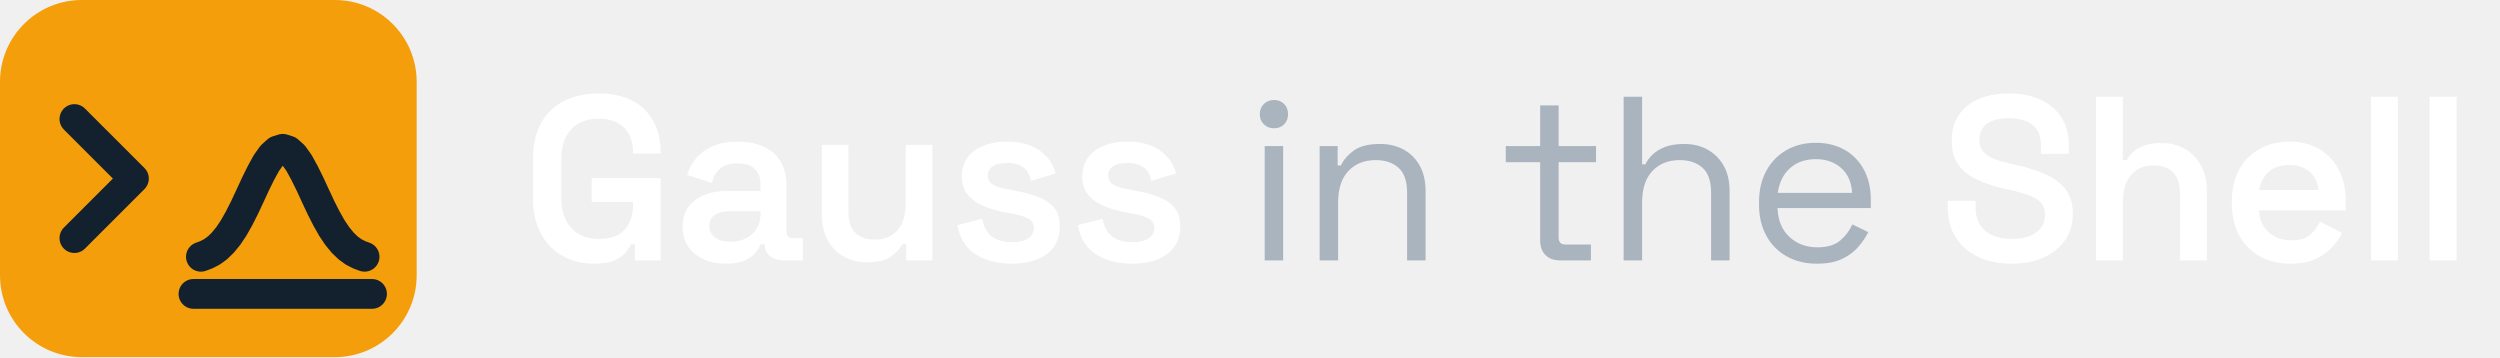
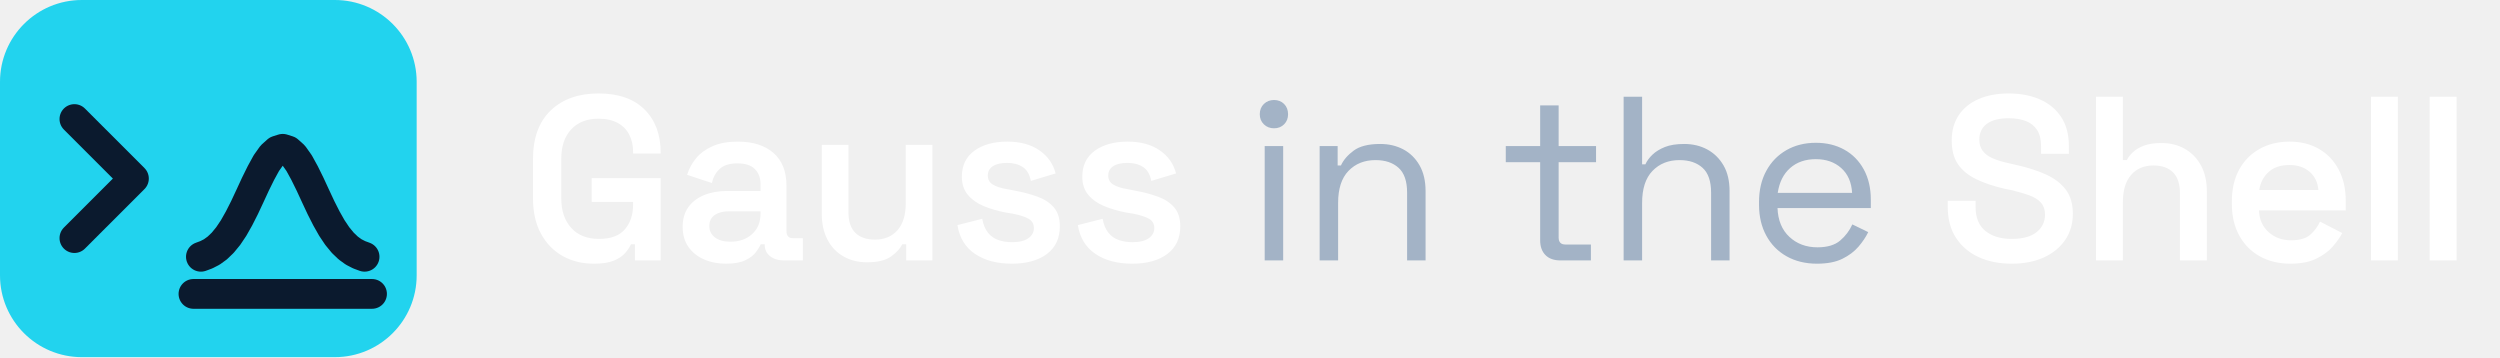
<svg xmlns="http://www.w3.org/2000/svg" width="336" height="48" viewBox="0 0 336 48">
  <g transform="translate(-4,-8)">
-     <rect x="4" y="8" width="56" height="48" rx="11" fill="#F59E0B" />
-     <path d="M14 24 L22 32 L14 40" fill="none" stroke="#13212F" stroke-width="4" stroke-linecap="round" stroke-linejoin="round" />
-     <path d="M31.00 42.51 L31.73 42.24 L32.47 41.86 L33.20 41.33 L33.93 40.63 L34.67 39.73 L35.40 38.64 L36.13 37.35 L36.87 35.89 L37.60 34.33 L38.33 32.75 L39.07 31.25 L39.80 29.92 L40.53 28.89 L41.27 28.23 L42.00 28.00 L42.73 28.23 L43.47 28.89 L44.20 29.92 L44.93 31.25 L45.67 32.75 L46.40 34.33 L47.13 35.89 L47.87 37.35 L48.60 38.64 L49.33 39.73 L50.07 40.63 L50.80 41.33 L51.53 41.86 L52.27 42.24 L53.00 42.51" fill="none" stroke="#13212F" stroke-width="4" stroke-linecap="round" stroke-linejoin="round" />
-     <path d="M30 47.5 H54" stroke="#13212F" stroke-width="4" stroke-linecap="round" />
+     <rect x="4" y="8" width="56" height="48" rx="11" fill="#22D3EE" />
+     <path d="M14 24 L22 32 L14 40" fill="none" stroke="#0B1A2E" stroke-width="4" stroke-linecap="round" stroke-linejoin="round" />
+     <path d="M31.00 42.51 L31.73 42.24 L32.47 41.86 L33.20 41.33 L33.93 40.63 L34.67 39.73 L35.40 38.64 L36.13 37.35 L36.87 35.89 L37.60 34.33 L38.33 32.75 L39.07 31.25 L39.80 29.92 L40.53 28.89 L41.27 28.23 L42.00 28.00 L42.73 28.23 L43.47 28.89 L44.20 29.92 L44.93 31.25 L45.67 32.75 L46.40 34.33 L47.13 35.89 L47.87 37.35 L48.60 38.64 L49.33 39.73 L50.07 40.63 L50.80 41.33 L51.53 41.86 L52.27 42.24 L53.00 42.51" fill="none" stroke="#0B1A2E" stroke-width="4" stroke-linecap="round" stroke-linejoin="round" />
+     <path d="M30 47.5 H54" stroke="#0B1A2E" stroke-width="4" stroke-linecap="round" />
  </g>
  <path fill="#FFFFFF" d="M79.806 35.44Q77.48 35.44 75.641 34.419Q73.803 33.397 72.719 31.433Q71.634 29.469 71.634 26.609V21.391Q71.634 17.117 74.023 14.839Q76.411 12.56 80.434 12.56Q84.457 12.56 86.626 14.713Q88.794 16.866 88.794 20.511V20.637H85.086V20.386Q85.086 19.129 84.583 18.123Q84.08 17.117 83.043 16.536Q82.006 15.954 80.434 15.954Q78.109 15.954 76.773 17.384Q75.437 18.814 75.437 21.329V26.671Q75.437 29.154 76.773 30.631Q78.109 32.109 80.497 32.109Q82.886 32.109 83.986 30.82Q85.086 29.531 85.086 27.52V27.143H79.523V23.937H88.794V35.0H85.337V32.831H84.803Q84.551 33.397 84.017 34.01Q83.483 34.623 82.493 35.031Q81.503 35.44 79.806 35.44Z M97.563 35.44Q95.929 35.44 94.609 34.859Q93.289 34.277 92.519 33.177Q91.749 32.077 91.749 30.474Q91.749 28.903 92.519 27.834Q93.289 26.766 94.64 26.216Q95.991 25.666 97.72 25.666H102.214V24.723Q102.214 23.497 101.46 22.727Q100.706 21.957 99.103 21.957Q97.531 21.957 96.73 22.696Q95.929 23.434 95.677 24.597L92.346 23.497Q92.723 22.271 93.556 21.266Q94.389 20.26 95.771 19.647Q97.154 19.034 99.166 19.034Q102.214 19.034 103.959 20.559Q105.703 22.083 105.703 24.974V31.071Q105.703 32.014 106.583 32.014H107.903V35.0H105.357Q104.226 35.0 103.503 34.434Q102.78 33.869 102.78 32.894V32.831H102.246Q102.057 33.271 101.586 33.9Q101.114 34.529 100.156 34.984Q99.197 35.44 97.563 35.44ZM98.16 32.486Q99.951 32.486 101.083 31.464Q102.214 30.443 102.214 28.714V28.4H97.94Q96.777 28.4 96.054 28.903Q95.331 29.406 95.331 30.38Q95.331 31.323 96.086 31.904Q96.84 32.486 98.16 32.486Z M116.514 35.251Q114.723 35.251 113.34 34.45Q111.957 33.649 111.203 32.187Q110.449 30.726 110.449 28.777V19.474H114.031V28.494Q114.031 30.38 114.959 31.291Q115.886 32.203 117.583 32.203Q119.5 32.203 120.616 30.946Q121.731 29.689 121.731 27.331V19.474H125.314V35.0H121.794V32.831H121.26Q120.851 33.68 119.767 34.466Q118.683 35.251 116.514 35.251Z M136 35.44Q132.983 35.44 131.034 34.12Q129.086 32.8 128.677 30.254L132.009 29.406Q132.229 30.6 132.794 31.291Q133.36 31.983 134.193 32.266Q135.026 32.549 136 32.549Q137.477 32.549 138.216 32.014Q138.954 31.48 138.954 30.663Q138.954 29.814 138.247 29.406Q137.54 28.997 136.094 28.714L135.12 28.557Q133.517 28.243 132.197 27.693Q130.877 27.143 130.076 26.184Q129.274 25.226 129.274 23.749Q129.274 21.486 130.956 20.26Q132.637 19.034 135.371 19.034Q137.98 19.034 139.677 20.197Q141.374 21.36 141.877 23.309L138.546 24.314Q138.294 22.994 137.446 22.444Q136.597 21.894 135.371 21.894Q134.114 21.894 133.439 22.334Q132.763 22.774 132.763 23.591Q132.763 24.409 133.454 24.817Q134.146 25.226 135.309 25.414L136.283 25.603Q138.011 25.917 139.41 26.42Q140.809 26.923 141.626 27.866Q142.443 28.809 142.443 30.411Q142.443 32.831 140.699 34.136Q138.954 35.44 136 35.44Z M152.186 35.44Q149.169 35.44 147.22 34.12Q145.271 32.8 144.863 30.254L148.194 29.406Q148.414 30.6 148.98 31.291Q149.546 31.983 150.379 32.266Q151.211 32.549 152.186 32.549Q153.663 32.549 154.401 32.014Q155.14 31.48 155.14 30.663Q155.14 29.814 154.433 29.406Q153.726 28.997 152.28 28.714L151.306 28.557Q149.703 28.243 148.383 27.693Q147.063 27.143 146.261 26.184Q145.46 25.226 145.46 23.749Q145.46 21.486 147.141 20.26Q148.823 19.034 151.557 19.034Q154.166 19.034 155.863 20.197Q157.56 21.36 158.063 23.309L154.731 24.314Q154.48 22.994 153.631 22.444Q152.783 21.894 151.557 21.894Q150.3 21.894 149.624 22.334Q148.949 22.774 148.949 23.591Q148.949 24.409 149.64 24.817Q150.331 25.226 151.494 25.414L152.469 25.603Q154.197 25.917 155.596 26.42Q156.994 26.923 157.811 27.866Q158.629 28.809 158.629 30.411Q158.629 32.831 156.884 34.136Q155.14 35.44 152.186 35.44Z " />
-   <path fill="#AAB4BF" d="M169.974 35.0V19.631H172.457V35.0ZM171.231 17.243Q170.414 17.243 169.864 16.709Q169.314 16.174 169.314 15.357Q169.314 14.509 169.864 13.974Q170.414 13.44 171.231 13.44Q172.049 13.44 172.583 13.974Q173.117 14.509 173.117 15.357Q173.117 16.174 172.583 16.709Q172.049 17.243 171.231 17.243Z M177.36 35.0V19.631H179.78V22.24H180.22Q180.723 21.14 181.933 20.244Q183.143 19.349 185.5 19.349Q187.229 19.349 188.596 20.071Q189.963 20.794 190.78 22.209Q191.597 23.623 191.597 25.697V35.0H189.114V25.886Q189.114 23.591 187.967 22.554Q186.82 21.517 184.871 21.517Q182.64 21.517 181.241 22.963Q179.843 24.409 179.843 27.269V35.0Z  M209.731 35.0Q208.411 35.0 207.704 34.277Q206.997 33.554 206.997 32.297V21.8H202.377V19.631H206.997V14.163H209.48V19.631H214.509V21.8H209.48V31.92Q209.48 32.863 210.391 32.863H213.817V35.0Z M218.217 35.0V13.0H220.7V22.083H221.14Q221.454 21.391 222.099 20.779Q222.743 20.166 223.764 19.757Q224.786 19.349 226.357 19.349Q228.086 19.349 229.453 20.087Q230.82 20.826 231.637 22.224Q232.454 23.623 232.454 25.697V35.0H229.971V25.886Q229.971 23.591 228.824 22.554Q227.677 21.517 225.729 21.517Q223.497 21.517 222.099 22.963Q220.7 24.409 220.7 27.269V35.0Z M244.209 35.44Q241.883 35.44 240.123 34.45Q238.363 33.46 237.389 31.669Q236.414 29.877 236.414 27.52V27.143Q236.414 24.754 237.389 22.963Q238.363 21.171 240.091 20.181Q241.82 19.191 244.051 19.191Q246.22 19.191 247.886 20.119Q249.551 21.046 250.494 22.774Q251.437 24.503 251.437 26.829V27.96H238.897Q238.991 30.443 240.5 31.841Q242.009 33.24 244.271 33.24Q246.251 33.24 247.32 32.329Q248.389 31.417 248.954 30.16L251.091 31.197Q250.62 32.171 249.787 33.146Q248.954 34.12 247.619 34.78Q246.283 35.44 244.209 35.44ZM238.929 25.917H248.923Q248.797 23.78 247.461 22.586Q246.126 21.391 244.051 21.391Q241.946 21.391 240.594 22.586Q239.243 23.78 238.929 25.917Z " />
+   <path fill="#A3B3C6" d="M169.974 35.0V19.631H172.457V35.0ZM171.231 17.243Q170.414 17.243 169.864 16.709Q169.314 16.174 169.314 15.357Q169.314 14.509 169.864 13.974Q170.414 13.44 171.231 13.44Q172.049 13.44 172.583 13.974Q173.117 14.509 173.117 15.357Q173.117 16.174 172.583 16.709Q172.049 17.243 171.231 17.243Z M177.36 35.0V19.631H179.78V22.24H180.22Q180.723 21.14 181.933 20.244Q183.143 19.349 185.5 19.349Q187.229 19.349 188.596 20.071Q189.963 20.794 190.78 22.209Q191.597 23.623 191.597 25.697V35.0H189.114V25.886Q189.114 23.591 187.967 22.554Q186.82 21.517 184.871 21.517Q182.64 21.517 181.241 22.963Q179.843 24.409 179.843 27.269V35.0Z  M209.731 35.0Q208.411 35.0 207.704 34.277Q206.997 33.554 206.997 32.297V21.8H202.377V19.631H206.997V14.163H209.48V19.631H214.509V21.8H209.48V31.92Q209.48 32.863 210.391 32.863H213.817V35.0Z M218.217 35.0V13.0H220.7V22.083H221.14Q221.454 21.391 222.099 20.779Q222.743 20.166 223.764 19.757Q224.786 19.349 226.357 19.349Q228.086 19.349 229.453 20.087Q230.82 20.826 231.637 22.224Q232.454 23.623 232.454 25.697V35.0H229.971V25.886Q229.971 23.591 228.824 22.554Q227.677 21.517 225.729 21.517Q223.497 21.517 222.099 22.963Q220.7 24.409 220.7 27.269V35.0Z M244.209 35.44Q241.883 35.44 240.123 34.45Q238.363 33.46 237.389 31.669Q236.414 29.877 236.414 27.52V27.143Q236.414 24.754 237.389 22.963Q238.363 21.171 240.091 20.181Q241.82 19.191 244.051 19.191Q246.22 19.191 247.886 20.119Q249.551 21.046 250.494 22.774Q251.437 24.503 251.437 26.829V27.96H238.897Q238.991 30.443 240.5 31.841Q242.009 33.24 244.271 33.24Q246.251 33.24 247.32 32.329Q248.389 31.417 248.954 30.16L251.091 31.197Q250.62 32.171 249.787 33.146Q248.954 34.12 247.619 34.78Q246.283 35.44 244.209 35.44ZM238.929 25.917H248.923Q248.797 23.78 247.461 22.586Q246.126 21.391 244.051 21.391Q241.946 21.391 240.594 22.586Q239.243 23.78 238.929 25.917Z " />
  <path fill="#FFFFFF" d="M270.357 35.44Q267.843 35.44 265.91 34.544Q263.977 33.649 262.877 31.951Q261.777 30.254 261.777 27.803V26.986H265.517V27.803Q265.517 29.971 266.837 31.04Q268.157 32.109 270.357 32.109Q272.589 32.109 273.72 31.197Q274.851 30.286 274.851 28.84Q274.851 27.866 274.317 27.253Q273.783 26.64 272.761 26.263Q271.74 25.886 270.294 25.54L269.351 25.351Q267.183 24.849 265.596 24.079Q264.009 23.309 263.16 22.083Q262.311 20.857 262.311 18.877Q262.311 16.897 263.254 15.483Q264.197 14.069 265.926 13.314Q267.654 12.56 269.98 12.56Q272.306 12.56 274.129 13.346Q275.951 14.131 277.004 15.703Q278.057 17.274 278.057 19.631V20.669H274.317V19.631Q274.317 18.28 273.783 17.463Q273.249 16.646 272.274 16.269Q271.3 15.891 269.98 15.891Q268.031 15.891 267.026 16.646Q266.02 17.4 266.02 18.783Q266.02 19.663 266.476 20.276Q266.931 20.889 267.827 21.281Q268.723 21.674 270.074 21.957L271.017 22.177Q273.28 22.68 274.977 23.45Q276.674 24.22 277.633 25.477Q278.591 26.734 278.591 28.746Q278.591 30.726 277.57 32.234Q276.549 33.743 274.71 34.591Q272.871 35.44 270.357 35.44Z M281.703 35.0V13.0H285.317V21.517H285.851Q286.103 20.983 286.669 20.449Q287.234 19.914 288.161 19.569Q289.089 19.223 290.503 19.223Q292.294 19.223 293.677 20.024Q295.06 20.826 295.83 22.271Q296.6 23.717 296.6 25.697V35.0H292.986V25.98Q292.986 24.094 292.059 23.167Q291.131 22.24 289.434 22.24Q287.517 22.24 286.417 23.513Q285.317 24.786 285.317 27.143V35.0Z M307.82 35.44Q305.494 35.44 303.719 34.45Q301.943 33.46 300.953 31.653Q299.963 29.846 299.963 27.426V27.049Q299.963 24.597 300.937 22.806Q301.911 21.014 303.671 20.024Q305.431 19.034 307.726 19.034Q309.989 19.034 311.686 20.024Q313.383 21.014 314.326 22.806Q315.269 24.597 315.269 26.986V28.274H303.609Q303.671 30.097 304.897 31.197Q306.123 32.297 307.914 32.297Q309.674 32.297 310.523 31.527Q311.371 30.757 311.811 29.783L314.797 31.323Q314.357 32.171 313.524 33.13Q312.691 34.089 311.309 34.764Q309.926 35.44 307.82 35.44ZM303.64 25.54H311.591Q311.466 24.0 310.413 23.089Q309.36 22.177 307.694 22.177Q305.966 22.177 304.929 23.089Q303.891 24.0 303.64 25.54Z M318.663 35.0V13.0H322.277V35.0Z M326.551 35.0V13.0H330.166V35.0Z" />
</svg>
